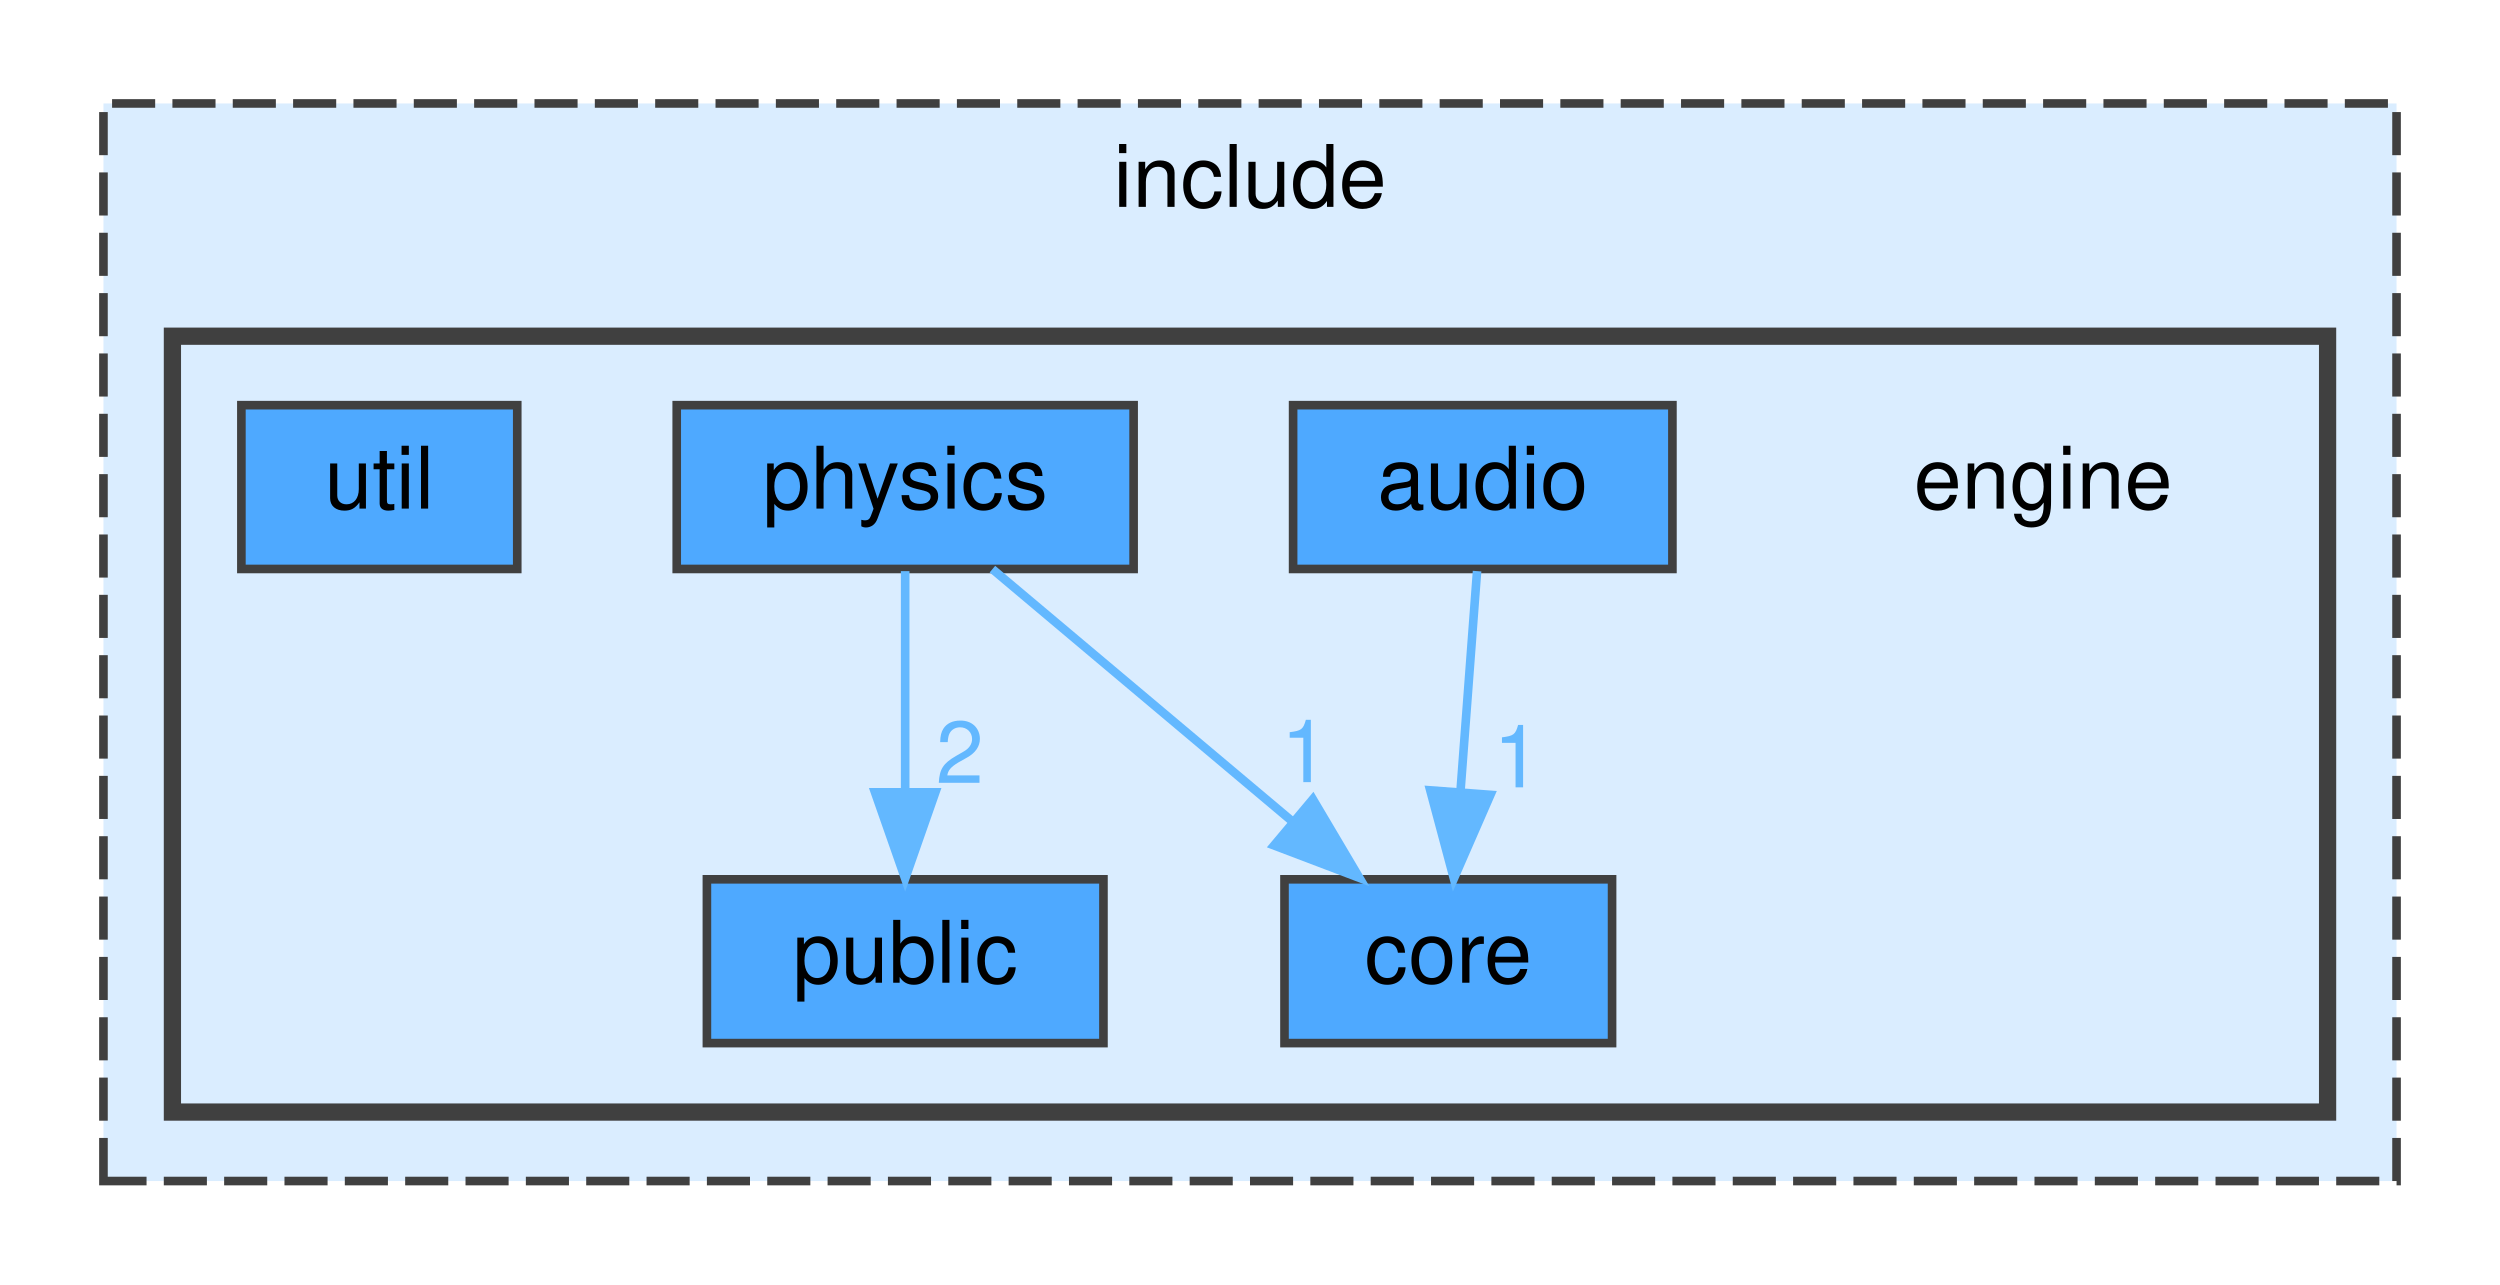
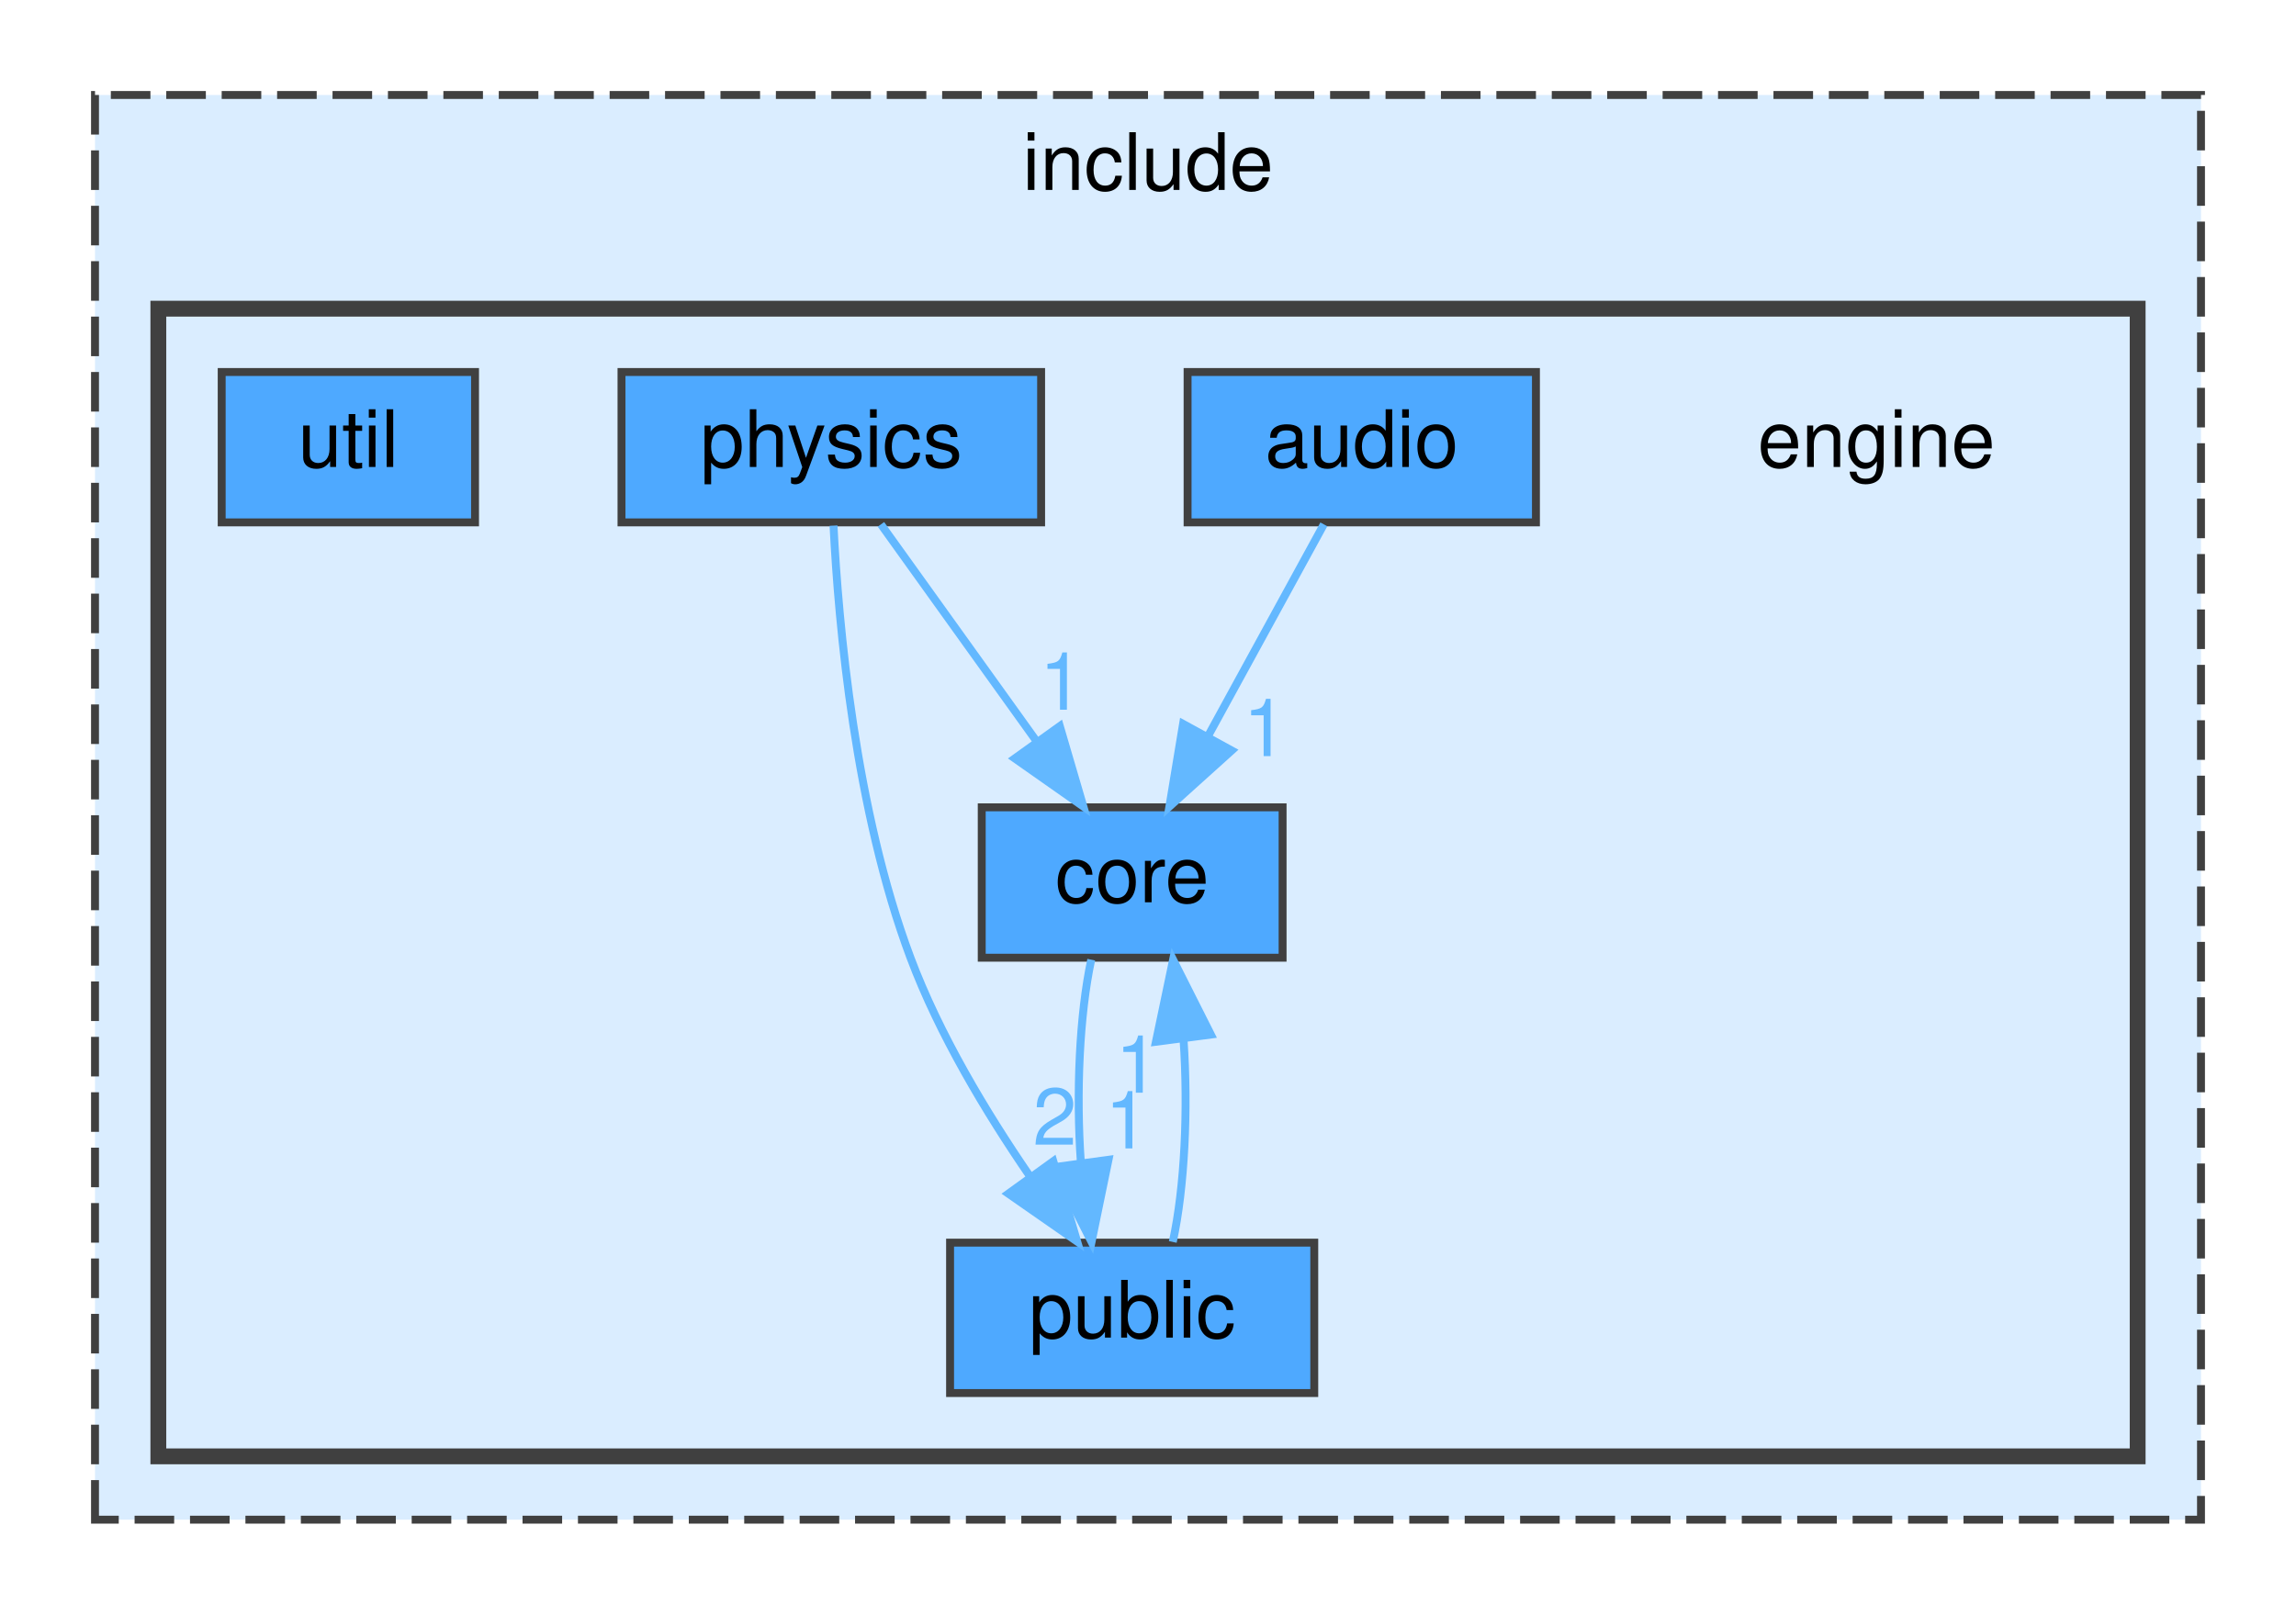
- <svg xmlns="http://www.w3.org/2000/svg" xmlns:xlink="http://www.w3.org/1999/xlink" width="290pt" height="149pt" viewBox="0.00 0.00 290.00 149.00">
-   <g id="graph0" class="graph" transform="scale(1 1) rotate(0) translate(4 145)">
+ <svg xmlns="http://www.w3.org/2000/svg" xmlns:xlink="http://www.w3.org/1999/xlink" width="290pt" height="204pt" viewBox="0.00 0.00 290.00 204.00">
+   <g id="graph0" class="graph" transform="scale(1 1) rotate(0) translate(4 200)">
    <g id="clust1" class="cluster">
      <g id="a_clust1">
        <a xlink:href="dir_d44c64559bbebec7f509842c48db8b23.html" target="_top" xlink:title="include">
-           <polygon fill="#daedff" stroke="#404040" stroke-dasharray="5,2" points="8,-8 8,-133 274,-133 274,-8 8,-8" />
-           <text text-anchor="middle" x="141" y="-121" font-family="Helvetica,sans-Serif" font-size="10.00">include</text>
+           <polygon fill="#daedff" stroke="#404040" stroke-dasharray="5,2" points="8,-8 8,-188 274,-188 274,-8 8,-8" />
+           <text text-anchor="middle" x="141" y="-176" font-family="Helvetica,sans-Serif" font-size="10.00">include</text>
        </a>
      </g>
    </g>
    <g id="clust2" class="cluster">
      <g id="a_clust2">
        <a xlink:href="dir_a7f531b1c37460085cedd304cb8df01d.html" target="_top">
-           <polygon fill="#daedff" stroke="#404040" stroke-width="2" points="16,-16 16,-106 266,-106 266,-16 16,-16" />
+           <polygon fill="#daedff" stroke="#404040" stroke-width="2" points="16,-16 16,-161 266,-161 266,-16 16,-16" />
        </a>
      </g>
    </g>
    <g id="node1" class="node">
-       <text text-anchor="middle" x="233" y="-86" font-family="Helvetica,sans-Serif" font-size="10.00">engine</text>
+       <text text-anchor="middle" x="233" y="-141" font-family="Helvetica,sans-Serif" font-size="10.00">engine</text>
    </g>
    <g id="node2" class="node">
      <g id="a_node2">
        <a xlink:href="dir_9f8aea6aa0d0f8b2278afd3a6ed97649.html" target="_top" xlink:title="audio">
-           <polygon fill="#4ea9ff" stroke="#404040" points="190,-98 146,-98 146,-79 190,-79 190,-98" />
-           <text text-anchor="middle" x="168" y="-86" font-family="Helvetica,sans-Serif" font-size="10.00">audio</text>
+           <polygon fill="#4ea9ff" stroke="#404040" points="190,-153 146,-153 146,-134 190,-134 190,-153" />
+           <text text-anchor="middle" x="168" y="-141" font-family="Helvetica,sans-Serif" font-size="10.00">audio</text>
        </a>
      </g>
    </g>
    <g id="node3" class="node">
      <g id="a_node3">
        <a xlink:href="dir_7f643b58e2241519524527f42d96aecd.html" target="_top" xlink:title="core">
-           <polygon fill="#4ea9ff" stroke="#404040" points="183,-43 145,-43 145,-24 183,-24 183,-43" />
-           <text text-anchor="middle" x="164" y="-31" font-family="Helvetica,sans-Serif" font-size="10.00">core</text>
+           <polygon fill="#4ea9ff" stroke="#404040" points="158,-98 120,-98 120,-79 158,-79 158,-98" />
+           <text text-anchor="middle" x="139" y="-86" font-family="Helvetica,sans-Serif" font-size="10.00">core</text>
        </a>
      </g>
    </g>
    <g id="edge1" class="edge">
      <g id="a_edge1">
-         <a xlink:href="dir_000000_000001.html" target="_top">
-           <path fill="none" stroke="#63b8ff" d="M167.34,-78.75C166.82,-71.8 166.06,-61.85 165.41,-53.13" />
-           <polygon fill="#63b8ff" stroke="#63b8ff" points="168.89,-52.8 164.65,-43.09 161.91,-53.32 168.89,-52.8" />
+         <a xlink:href="dir_000000_000002.html" target="_top">
+           <path fill="none" stroke="#63b8ff" d="M163.21,-133.75C159.24,-126.49 153.47,-115.95 148.57,-106.98" />
+           <polygon fill="#63b8ff" stroke="#63b8ff" points="151.57,-105.18 143.7,-98.09 145.43,-108.54 151.57,-105.18" />
        </a>
      </g>
      <g id="a_edge1-headlabel">
-         <a xlink:href="dir_000000_000001.html" target="_top" xlink:title="1">
-           <text text-anchor="middle" x="171.99" y="-53.67" font-family="Helvetica,sans-Serif" font-size="10.00" fill="#63b8ff">1</text>
+         <a xlink:href="dir_000000_000002.html" target="_top" xlink:title="1">
+           <text text-anchor="middle" x="155.79" y="-104.47" font-family="Helvetica,sans-Serif" font-size="10.00" fill="#63b8ff">1</text>
+         </a>
+       </g>
+     </g>
+     <g id="node5" class="node">
+       <g id="a_node5">
+         <a xlink:href="dir_449e025360b1e0775671965c2105f9c1.html" target="_top" xlink:title="public">
+           <polygon fill="#4ea9ff" stroke="#404040" points="162,-43 116,-43 116,-24 162,-24 162,-43" />
+           <text text-anchor="middle" x="139" y="-31" font-family="Helvetica,sans-Serif" font-size="10.00">public</text>
+         </a>
+       </g>
+     </g>
+     <g id="edge2" class="edge">
+       <g id="a_edge2">
+         <a xlink:href="dir_000002_000007.html" target="_top">
+           <path fill="none" stroke="#63b8ff" d="M133.83,-78.75C132.34,-71.8 131.9,-61.85 132.52,-53.13" />
+           <polygon fill="#63b8ff" stroke="#63b8ff" points="136.01,-53.47 133.87,-43.09 129.07,-52.53 136.01,-53.47" />
+         </a>
+       </g>
+       <g id="a_edge2-headlabel">
+         <a xlink:href="dir_000002_000007.html" target="_top" xlink:title="1">
+           <text text-anchor="middle" x="138.34" y="-54.91" font-family="Helvetica,sans-Serif" font-size="10.00" fill="#63b8ff">1</text>
        </a>
      </g>
    </g>
    <g id="node4" class="node">
      <g id="a_node4">
        <a xlink:href="dir_507eef3fc303406776132f4dfa1b45c0.html" target="_top" xlink:title="physics">
-           <polygon fill="#4ea9ff" stroke="#404040" points="127.5,-98 74.5,-98 74.5,-79 127.5,-79 127.5,-98" />
-           <text text-anchor="middle" x="101" y="-86" font-family="Helvetica,sans-Serif" font-size="10.00">physics</text>
+           <polygon fill="#4ea9ff" stroke="#404040" points="127.5,-153 74.5,-153 74.5,-134 127.5,-134 127.5,-153" />
+           <text text-anchor="middle" x="101" y="-141" font-family="Helvetica,sans-Serif" font-size="10.00">physics</text>
+         </a>
+       </g>
+     </g>
+     <g id="edge4" class="edge">
+       <g id="a_edge4">
+         <a xlink:href="dir_000006_000002.html" target="_top">
+           <path fill="none" stroke="#63b8ff" d="M107.27,-133.75C112.59,-126.34 120.36,-115.5 126.88,-106.41" />
+           <polygon fill="#63b8ff" stroke="#63b8ff" points="129.86,-108.26 132.84,-98.09 124.17,-104.18 129.86,-108.26" />
+         </a>
+       </g>
+       <g id="a_edge4-headlabel">
+         <a xlink:href="dir_000006_000002.html" target="_top" xlink:title="1">
+           <text text-anchor="middle" x="130.07" y="-110.33" font-family="Helvetica,sans-Serif" font-size="10.00" fill="#63b8ff">1</text>
        </a>
      </g>
    </g>
    <g id="edge3" class="edge">
      <g id="a_edge3">
-         <a xlink:href="dir_000005_000001.html" target="_top">
-           <path fill="none" stroke="#63b8ff" d="M111.12,-78.98C120.44,-71.15 134.47,-59.34 145.74,-49.86" />
-           <polygon fill="#63b8ff" stroke="#63b8ff" points="148.29,-52.29 153.69,-43.17 143.79,-46.93 148.29,-52.29" />
+         <a xlink:href="dir_000006_000007.html" target="_top">
+           <path fill="none" stroke="#63b8ff" d="M101.28,-133.59C101.91,-121.03 104.02,-97.6 111,-79 114.64,-69.29 120.56,-59.44 126.02,-51.48" />
+           <polygon fill="#63b8ff" stroke="#63b8ff" points="129.04,-53.29 132.06,-43.13 123.36,-49.19 129.04,-53.29" />
        </a>
      </g>
      <g id="a_edge3-headlabel">
-         <a xlink:href="dir_000005_000001.html" target="_top" xlink:title="1">
-           <text text-anchor="middle" x="147.37" y="-54.27" font-family="Helvetica,sans-Serif" font-size="10.00" fill="#63b8ff">1</text>
+         <a xlink:href="dir_000006_000007.html" target="_top" xlink:title="2">
+           <text text-anchor="middle" x="129.23" y="-55.37" font-family="Helvetica,sans-Serif" font-size="10.00" fill="#63b8ff">2</text>
        </a>
      </g>
    </g>
-     <g id="node5" class="node">
-       <g id="a_node5">
-         <a xlink:href="dir_449e025360b1e0775671965c2105f9c1.html" target="_top" xlink:title="public">
-           <polygon fill="#4ea9ff" stroke="#404040" points="124,-43 78,-43 78,-24 124,-24 124,-43" />
-           <text text-anchor="middle" x="101" y="-31" font-family="Helvetica,sans-Serif" font-size="10.00">public</text>
+     <g id="edge5" class="edge">
+       <g id="a_edge5">
+         <a xlink:href="dir_000007_000002.html" target="_top">
+           <path fill="none" stroke="#63b8ff" d="M144.13,-43.09C145.64,-49.99 146.09,-59.93 145.49,-68.66" />
+           <polygon fill="#63b8ff" stroke="#63b8ff" points="142,-68.38 144.17,-78.75 148.94,-69.29 142,-68.38" />
        </a>
      </g>
-     </g>
-     <g id="edge2" class="edge">
-       <g id="a_edge2">
-         <a xlink:href="dir_000005_000006.html" target="_top">
-           <path fill="none" stroke="#63b8ff" d="M101,-78.75C101,-71.8 101,-61.85 101,-53.13" />
-           <polygon fill="#63b8ff" stroke="#63b8ff" points="104.5,-53.09 101,-43.09 97.5,-53.09 104.5,-53.09" />
-         </a>
-       </g>
-       <g id="a_edge2-headlabel">
-         <a xlink:href="dir_000005_000006.html" target="_top" xlink:title="2">
-           <text text-anchor="middle" x="107.34" y="-54.18" font-family="Helvetica,sans-Serif" font-size="10.00" fill="#63b8ff">2</text>
+       <g id="a_edge5-headlabel">
+         <a xlink:href="dir_000007_000002.html" target="_top" xlink:title="1">
+           <text text-anchor="middle" x="139.65" y="-61.94" font-family="Helvetica,sans-Serif" font-size="10.00" fill="#63b8ff">1</text>
        </a>
      </g>
    </g>
    <g id="node6" class="node">
      <g id="a_node6">
        <a xlink:href="dir_ba73608aff21b3524a8f2c22a10ff48a.html" target="_top" xlink:title="util">
-           <polygon fill="#4ea9ff" stroke="#404040" points="56,-98 24,-98 24,-79 56,-79 56,-98" />
-           <text text-anchor="middle" x="40" y="-86" font-family="Helvetica,sans-Serif" font-size="10.00">util</text>
+           <polygon fill="#4ea9ff" stroke="#404040" points="56,-153 24,-153 24,-134 56,-134 56,-153" />
+           <text text-anchor="middle" x="40" y="-141" font-family="Helvetica,sans-Serif" font-size="10.00">util</text>
        </a>
      </g>
    </g>
  </g>
</svg>
